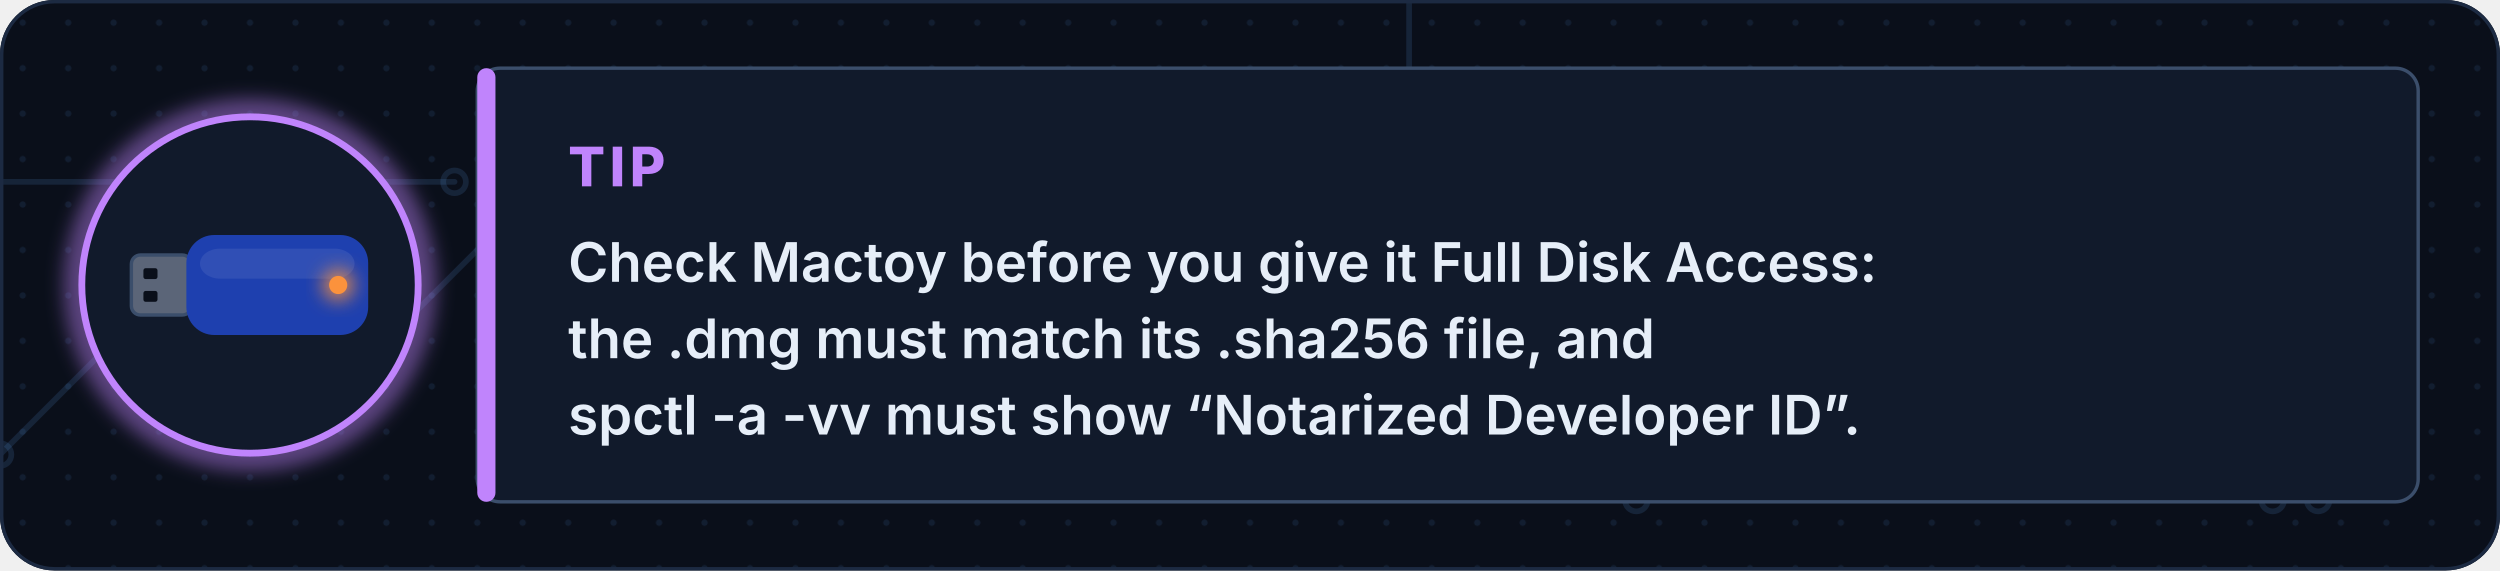
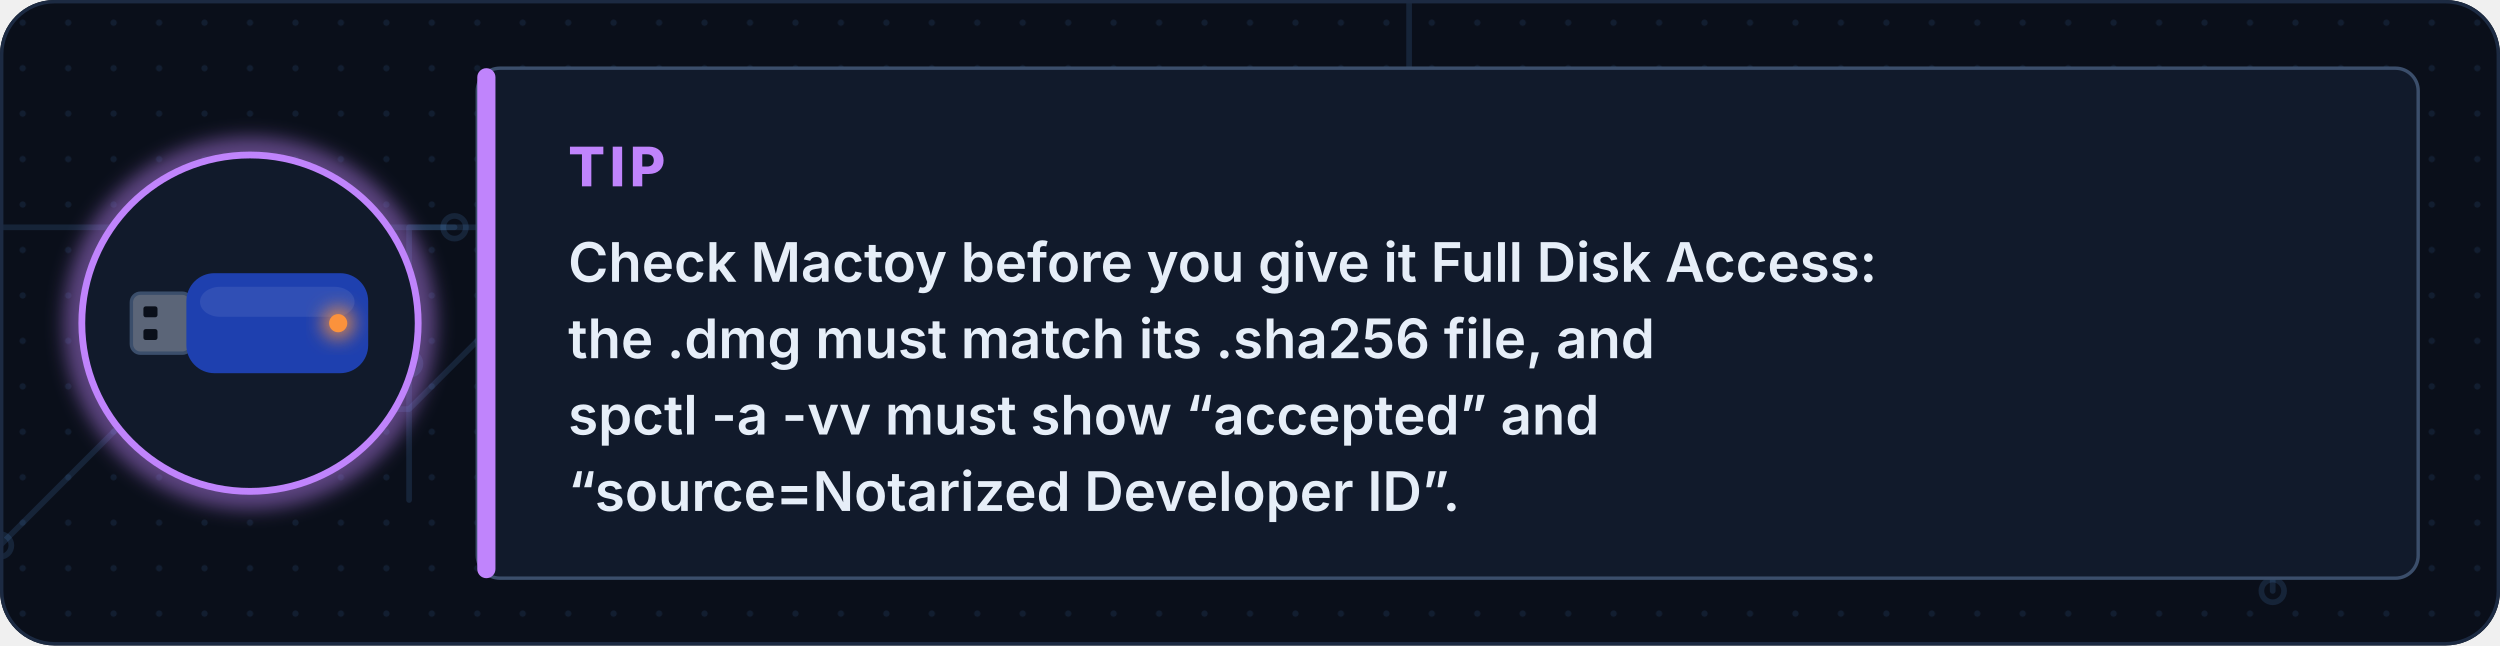
- <svg xmlns="http://www.w3.org/2000/svg" viewBox="0 0 1100 251" width="1100" height="251" role="img" aria-label="Tip: check Mactoy before you give it Full Disk Access. The SHA-256 of the .dmg file must match its .sha256 file, and spctl -a -vv must show source=Notarized Developer ID.">
+ <svg xmlns="http://www.w3.org/2000/svg" viewBox="0 0 1100 284" width="1100" height="284" role="img" aria-label="Tip: check Mactoy before you give it Full Disk Access. The SHA-256 of the .dmg file must match its .sha256 file, and spctl -a -vv must show accepted and source=Notarized Developer ID.">
  <style>.blink{animation:blink 2.4s ease-in-out infinite}@keyframes blink{50%{opacity:.35}}@media (prefers-reduced-motion:reduce){.blink{animation:none}}</style>
  <defs>
    <pattern id="tip-mactoy-d-dots" width="20" height="20" patternUnits="userSpaceOnUse">
      <circle cx="10" cy="10" r="1.4" fill="#60A5FA" opacity="0.1" />
    </pattern>
    <filter id="tip-mactoy-d-glow" x="-50%" y="-50%" width="200%" height="200%">
      <feGaussianBlur stdDeviation="4" />
    </filter>
    <clipPath id="tip-mactoy-d-frame">
-       <rect width="1100" height="251" rx="24" />
+       <rect width="1100" height="284" rx="24" />
    </clipPath>
    <marker id="tip-mactoy-d-go" viewBox="0 0 12 12" refX="10" refY="6" markerWidth="12" markerHeight="12" markerUnits="userSpaceOnUse" orient="auto-start-reverse">
      <path d="M0 0 L12 6 L0 12 L3 6 z" fill="#60A5FA" />
    </marker>
    <marker id="tip-mactoy-d-bad" viewBox="0 0 12 12" refX="10" refY="6" markerWidth="12" markerHeight="12" markerUnits="userSpaceOnUse" orient="auto-start-reverse">
      <path d="M0 0 L12 6 L0 12 L3 6 z" fill="#F87171" />
    </marker>
    <marker id="tip-mactoy-d-muted" viewBox="0 0 12 12" refX="10" refY="6" markerWidth="12" markerHeight="12" markerUnits="userSpaceOnUse" orient="auto-start-reverse">
      <path d="M0 0 L12 6 L0 12 L3 6 z" fill="#3B4E6B" />
    </marker>
  </defs>
  <g clip-path="url(#tip-mactoy-d-frame)">
-     <rect width="1100" height="251" fill="#0A0F1A" />
-     <rect width="1100" height="251" fill="url(#tip-mactoy-d-dots)" />
-     <path d="M0 200 L60 140 L180 140 L230 90" fill="none" stroke="#60A5FA" stroke-width="2.5" stroke-linecap="round" stroke-linejoin="round" opacity="0.14" />
-     <circle cx="0" cy="200" r="5" fill="none" stroke="#60A5FA" stroke-width="2.5" opacity="0.14" />
-     <circle cx="230" cy="90" r="5" fill="none" stroke="#60A5FA" stroke-width="2.5" opacity="0.14" />
-     <path d="M880 160 L920 200 L1000 120 L1000 220" fill="none" stroke="#60A5FA" stroke-width="2.5" stroke-linecap="round" stroke-linejoin="round" opacity="0.14" />
-     <circle cx="880" cy="160" r="5" fill="none" stroke="#60A5FA" stroke-width="2.5" opacity="0.14" />
-     <circle cx="1000" cy="220" r="5" fill="none" stroke="#60A5FA" stroke-width="2.5" opacity="0.14" />
-     <path d="M500 80 L620 80 L620 -60 L460 -60" fill="none" stroke="#60A5FA" stroke-width="2.5" stroke-linecap="round" stroke-linejoin="round" opacity="0.14" />
-     <circle cx="500" cy="80" r="5" fill="none" stroke="#60A5FA" stroke-width="2.5" opacity="0.14" />
-     <circle cx="460" cy="-60" r="5" fill="none" stroke="#60A5FA" stroke-width="2.5" opacity="0.14" />
-     <path d="M200 80 L40 80 L-40 80 L100 80" fill="none" stroke="#60A5FA" stroke-width="2.5" stroke-linecap="round" stroke-linejoin="round" opacity="0.14" />
-     <circle cx="200" cy="80" r="5" fill="none" stroke="#60A5FA" stroke-width="2.5" opacity="0.14" />
-     <circle cx="100" cy="80" r="5" fill="none" stroke="#60A5FA" stroke-width="2.5" opacity="0.14" />
-     <path d="M720 220 L800 220 L860 220 L1020 220" fill="none" stroke="#60A5FA" stroke-width="2.5" stroke-linecap="round" stroke-linejoin="round" opacity="0.14" />
-     <circle cx="720" cy="220" r="5" fill="none" stroke="#60A5FA" stroke-width="2.5" opacity="0.14" />
-     <circle cx="1020" cy="220" r="5" fill="none" stroke="#60A5FA" stroke-width="2.5" opacity="0.14" />
-     <circle cx="110" cy="125.4" r="82" fill="#C084FC" opacity="0.45" filter="url(#tip-mactoy-d-glow)" />
-     <circle cx="110" cy="125.4" r="74" fill="#111A2B" stroke="#C084FC" stroke-width="3" />
-     <rect x="57.8" y="112.2" width="26.4" height="26.4" rx="4" fill="#5B6578" stroke="#3B4E6B" stroke-width="1.5" />
-     <rect x="63.1" y="118" width="6.2" height="4.8" rx="1" fill="#0A0F1A" />
-     <rect x="63.1" y="128" width="6.2" height="4.8" rx="1" fill="#0A0F1A" />
-     <rect x="82" y="103.4" width="80" height="44" rx="12.32" fill="#1E40AF" />
-     <rect x="88" y="109.4" width="68" height="13.2" rx="8.8" fill="#FFFFFF" opacity="0.08" />
-     <circle cx="148.8" cy="125.4" r="7" fill="#FB923C" opacity="0.8" filter="url(#tip-mactoy-d-glow)" />
+     <rect width="1100" height="284" fill="#0A0F1A" />
+     <rect width="1100" height="284" fill="url(#tip-mactoy-d-dots)" />
+     <path d="M0 240 L60 180 L180 180 L230 130" fill="none" stroke="#60A5FA" stroke-width="2.5" stroke-linecap="round" stroke-linejoin="round" opacity="0.14" />
+     <circle cx="0" cy="240" r="5" fill="none" stroke="#60A5FA" stroke-width="2.5" opacity="0.14" />
+     <circle cx="230" cy="130" r="5" fill="none" stroke="#60A5FA" stroke-width="2.5" opacity="0.14" />
+     <path d="M880 200 L920 240 L1000 160 L1000 260" fill="none" stroke="#60A5FA" stroke-width="2.5" stroke-linecap="round" stroke-linejoin="round" opacity="0.14" />
+     <circle cx="880" cy="200" r="5" fill="none" stroke="#60A5FA" stroke-width="2.5" opacity="0.14" />
+     <circle cx="1000" cy="260" r="5" fill="none" stroke="#60A5FA" stroke-width="2.5" opacity="0.14" />
+     <path d="M500 100 L620 100 L620 -40 L460 -40" fill="none" stroke="#60A5FA" stroke-width="2.5" stroke-linecap="round" stroke-linejoin="round" opacity="0.14" />
+     <circle cx="500" cy="100" r="5" fill="none" stroke="#60A5FA" stroke-width="2.5" opacity="0.14" />
+     <circle cx="460" cy="-40" r="5" fill="none" stroke="#60A5FA" stroke-width="2.5" opacity="0.14" />
+     <path d="M200 100 L40 100 L-40 100 L100 100" fill="none" stroke="#60A5FA" stroke-width="2.5" stroke-linecap="round" stroke-linejoin="round" opacity="0.14" />
+     <circle cx="200" cy="100" r="5" fill="none" stroke="#60A5FA" stroke-width="2.5" opacity="0.14" />
+     <circle cx="100" cy="100" r="5" fill="none" stroke="#60A5FA" stroke-width="2.5" opacity="0.14" />
+     <path d="M720 240 L800 240 L860 240 L1020 240" fill="none" stroke="#60A5FA" stroke-width="2.5" stroke-linecap="round" stroke-linejoin="round" opacity="0.14" />
+     <circle cx="720" cy="240" r="5" fill="none" stroke="#60A5FA" stroke-width="2.5" opacity="0.14" />
+     <circle cx="1020" cy="240" r="5" fill="none" stroke="#60A5FA" stroke-width="2.5" opacity="0.14" />
+     <path d="M180 160 L180 220 L180 100 L260 100" fill="none" stroke="#60A5FA" stroke-width="2.5" stroke-linecap="round" stroke-linejoin="round" opacity="0.14" />
+     <circle cx="180" cy="160" r="5" fill="none" stroke="#60A5FA" stroke-width="2.5" opacity="0.14" />
+     <circle cx="260" cy="100" r="5" fill="none" stroke="#60A5FA" stroke-width="2.5" opacity="0.14" />
+     <circle cx="110" cy="142.2" r="82" fill="#C084FC" opacity="0.45" filter="url(#tip-mactoy-d-glow)" />
+     <circle cx="110" cy="142.2" r="74" fill="#111A2B" stroke="#C084FC" stroke-width="3" />
+     <rect x="57.8" y="129" width="26.4" height="26.4" rx="4" fill="#5B6578" stroke="#3B4E6B" stroke-width="1.5" />
+     <rect x="63.1" y="134.8" width="6.2" height="4.8" rx="1" fill="#0A0F1A" />
+     <rect x="63.1" y="144.8" width="6.2" height="4.8" rx="1" fill="#0A0F1A" />
+     <rect x="82" y="120.2" width="80" height="44" rx="12.32" fill="#1E40AF" />
+     <rect x="88" y="126.2" width="68" height="13.2" rx="8.8" fill="#FFFFFF" opacity="0.08" />
+     <circle cx="148.8" cy="142.2" r="7" fill="#FB923C" opacity="0.8" filter="url(#tip-mactoy-d-glow)" />
    <g class="blink">
-       <circle cx="148.8" cy="125.4" r="4" fill="#FB923C" />
+       <circle cx="148.8" cy="142.2" r="4" fill="#FB923C" />
    </g>
-     <rect x="210" y="30" width="854" height="190.8" rx="10" fill="#111A2B" stroke="#3B4E6B" stroke-width="1.5" />
-     <rect x="210" y="30" width="8" height="190.8" rx="4" fill="#C084FC" />
+     <rect x="210" y="30" width="854" height="224.4" rx="10" fill="#111A2B" stroke="#3B4E6B" stroke-width="1.5" />
+     <rect x="210" y="30" width="8" height="224.4" rx="4" fill="#C084FC" />
    <text x="250" y="82" font-family="-apple-system, BlinkMacSystemFont, 'Segoe UI', Inter, Helvetica, Arial, sans-serif" font-size="24" font-weight="800" fill="#C084FC" text-anchor="start" letter-spacing="2">
      <tspan x="250" dy="0">TIP</tspan>
    </text>
    <text x="250" y="124" font-family="-apple-system, BlinkMacSystemFont, 'Segoe UI', Inter, Helvetica, Arial, sans-serif" font-size="24" font-weight="600" fill="#E6EEF8" text-anchor="start">
      <tspan x="250" dy="0">Check Mactoy before you give it Full Disk Access:</tspan>
      <tspan x="250" dy="33.6">the .dmg must match its .sha256 file, and</tspan>
-       <tspan x="250" dy="33.6">spctl -a -vv must show “Notarized Developer ID”.</tspan>
+       <tspan x="250" dy="33.6">spctl -a -vv must show “accepted” and</tspan>
+       <tspan x="250" dy="33.6">“source=Notarized Developer ID”.</tspan>
    </text>
  </g>
-   <rect x="0.75" y="0.75" width="1098.5" height="249.5" rx="23.25" fill="none" stroke="#1C2A42" stroke-width="1.5" />
+   <rect x="0.75" y="0.75" width="1098.5" height="282.5" rx="23.25" fill="none" stroke="#1C2A42" stroke-width="1.5" />
</svg>
